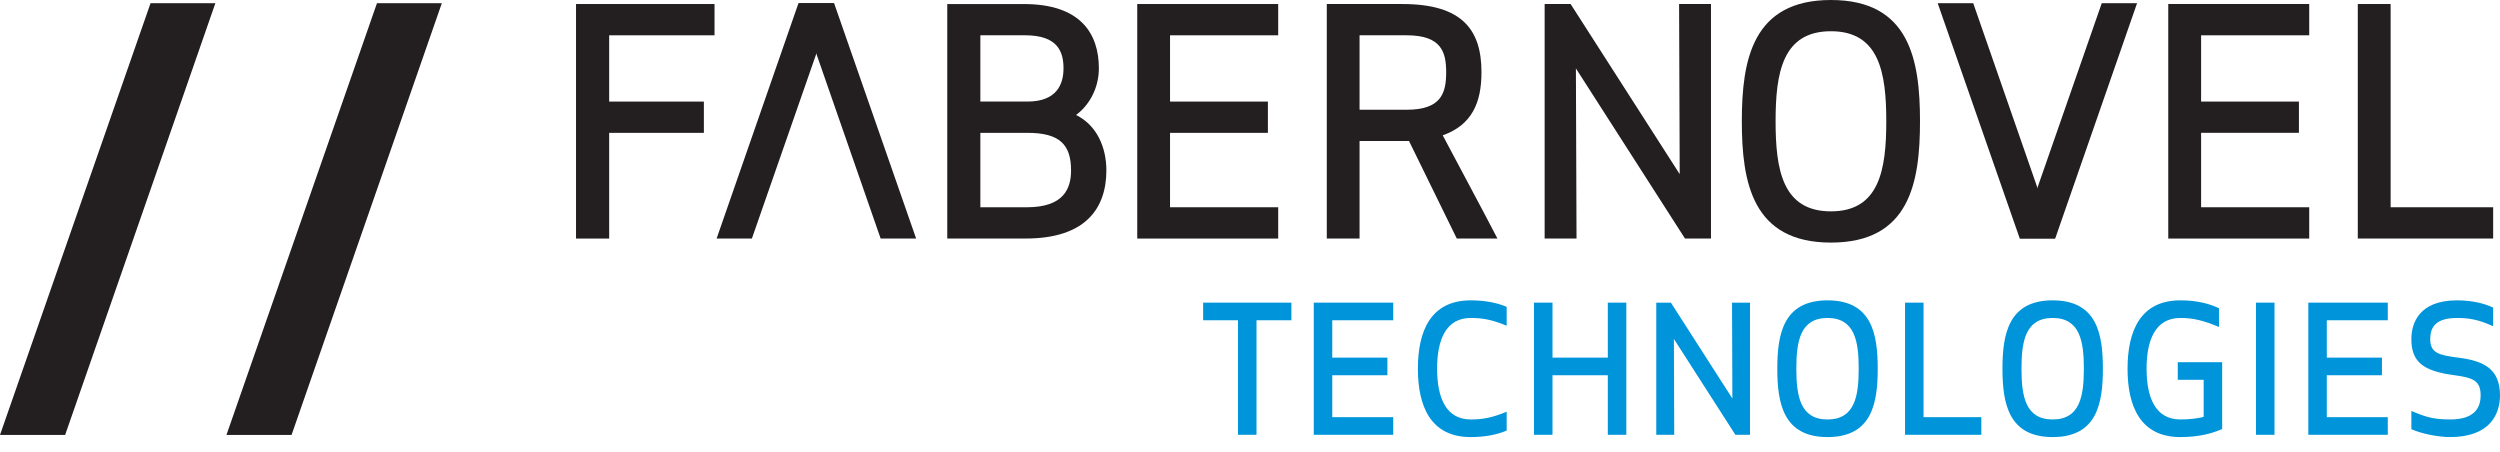
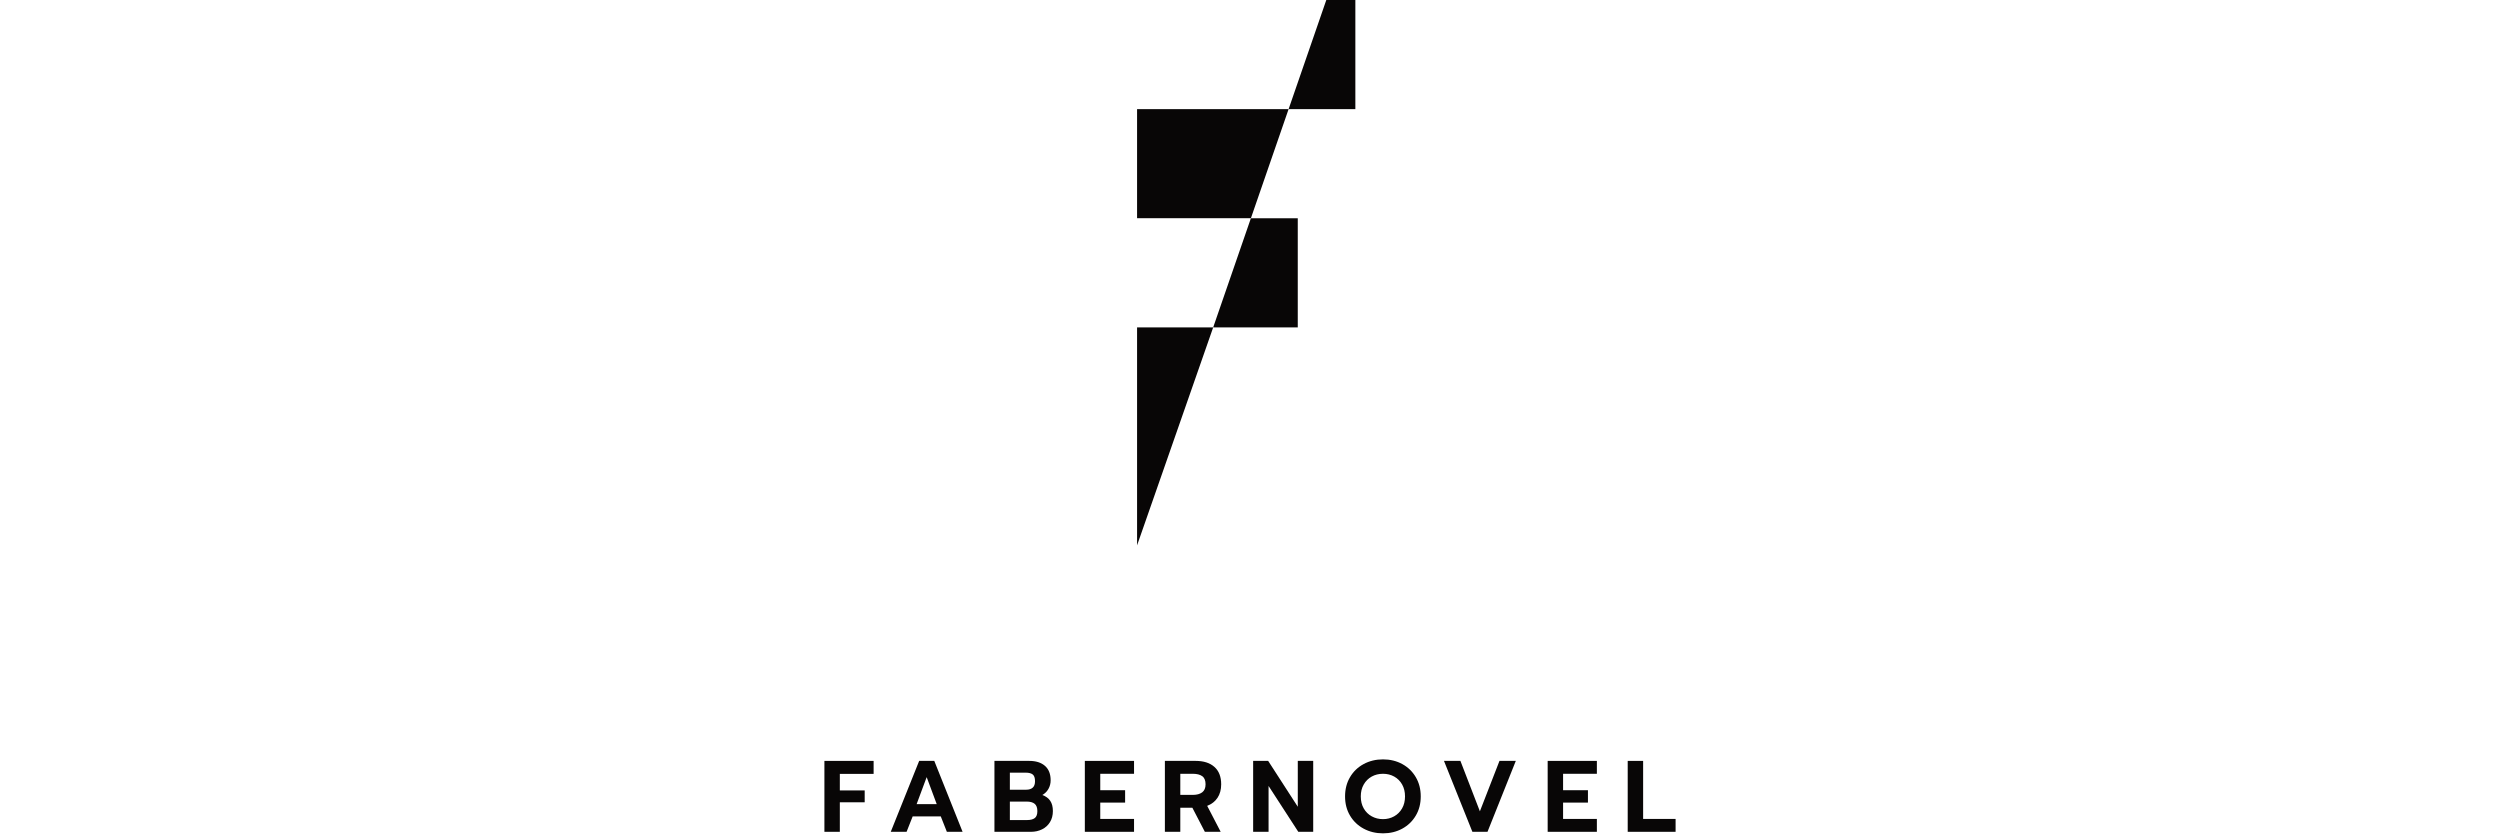
- <svg xmlns="http://www.w3.org/2000/svg" width="100%" height="100%" viewBox="0 0 144 26" version="1.1" xml:space="preserve" style="fill-rule:evenodd;clip-rule:evenodd;stroke-linejoin:round;stroke-miterlimit:1.414;">
+ <svg xmlns="http://www.w3.org/2000/svg" width="100%" height="100%" viewBox="0 0 600 200" version="1.1" xml:space="preserve" style="fill-rule:evenodd;clip-rule:evenodd;stroke-linejoin:round;stroke-miterlimit:1.414;">
+   <rect id="Platine" x="0" y="0" width="600" height="200" style="fill:none;" />
+   <g id="Coliweb" />
  <g>
-     <path d="M40.543,7.652l-5.455,0l0,6.089l-1.909,0l0,-13.509l7.978,0l0,1.801l-6.069,0l0,3.818l5.455,0l0,1.801Z" style="fill:#231f20;fill-rule:nonzero;" />
-     <path d="M56.469,11.938l2.684,0c2.125,0 2.54,-1.082 2.54,-2.124c0,-1.494 -0.668,-2.162 -2.505,-2.162l-2.719,0l0,4.286Zm2.576,-9.906l-2.576,0l0,3.817l2.719,0c1.656,0 2.07,-0.97 2.07,-1.908c0,-0.953 -0.322,-1.909 -2.213,-1.909m-4.483,-1.799l4.411,0c3.242,0 4.322,1.673 4.322,3.708c0,1.01 -0.451,2.036 -1.313,2.683c1.205,0.596 1.745,1.873 1.745,3.19c0,2.176 -1.189,3.925 -4.644,3.925l-4.521,0l0,-13.506Z" style="fill:#231f20;fill-rule:nonzero;" />
-     <path d="M73.031,7.652l-5.637,0l0,4.286l6.23,0l0,1.803l-8.119,0l0,-13.509l8.119,0l0,1.801l-6.23,0l0,3.818l5.637,0l0,1.801Z" style="fill:#231f20;fill-rule:nonzero;" />
-     <path d="M78.311,6.321l2.72,0c1.98,0 2.269,-0.956 2.269,-2.162c0,-1.171 -0.289,-2.126 -2.269,-2.126l-2.72,0l0,4.288Zm0,7.42l-1.888,0l0,-13.509l4.355,0c3.475,0 4.555,1.512 4.555,3.927c0,1.765 -0.556,3.043 -2.232,3.636c0.99,1.875 2.198,4.107 3.152,5.946l-2.341,0l-2.754,-5.621l-2.847,0l0,5.621Z" style="fill:#231f20;fill-rule:nonzero;" />
-     <path d="M97.056,13.74l-6.284,-9.799l0.036,9.799l-1.837,0l0,-13.509l1.496,0l6.284,9.799l-0.035,-9.799l1.837,0l0,13.509l-1.497,0Z" style="fill:#231f20;fill-rule:nonzero;" />
-     <path d="M105.462,1.799c-2.792,0 -3.188,2.395 -3.188,5.186c0,2.792 0.396,5.189 3.188,5.189c2.789,0 3.188,-2.397 3.188,-5.189c0,-2.791 -0.399,-5.186 -3.188,-5.186m0,12.174c-4.521,0 -5.133,-3.457 -5.133,-6.988c0,-3.53 0.612,-6.985 5.133,-6.985c4.534,0 5.13,3.455 5.13,6.985c0,3.531 -0.596,6.988 -5.13,6.988" style="fill:#231f20;fill-rule:nonzero;" />
-     <path d="M132.418,7.65l-5.635,0l0,4.288l6.228,0l0,1.803l-8.119,0l0,-13.511l8.119,0l0,1.803l-6.228,0l0,3.818l5.635,0l0,1.799Z" style="fill:#231f20;fill-rule:nonzero;" />
-     <path d="M137.7,11.938l5.906,0l0,1.801l-7.797,0l0,-13.508l1.891,0l0,11.707Z" style="fill:#231f20;fill-rule:nonzero;" />
-     <path d="M46.011,0.186l2.034,0l4.724,13.554l-2.044,0l-4.714,-13.554Z" style="fill:#231f20;fill-rule:nonzero;" />
-     <path d="M118.371,13.736l-2.034,0l-4.726,-13.552l2.047,0l4.713,13.552Z" style="fill:#231f20;fill-rule:nonzero;" />
-     <path d="M118.381,13.736l-2.042,0l4.722,-13.552l2.034,0l-4.714,13.552Z" style="fill:#231f20;fill-rule:nonzero;" />
-     <path d="M3.752,25.052l-3.752,0l8.671,-24.867l3.734,0l-8.653,24.867Z" style="fill:#231f20;fill-rule:nonzero;" />
-     <path d="M16.794,25.052l-3.75,0l8.669,-24.867l3.736,0l-8.655,24.867Z" style="fill:#231f20;fill-rule:nonzero;" />
-     <path d="M45.991,0.186l-4.714,13.554l2.032,0l4.724,-13.554l-2.042,0Z" style="fill:#231f20;fill-rule:nonzero;" />
-     <path d="M72.375,18.447l0,6.597l-1.066,0l0,-6.597l-2.009,0l0,-1.015l5.084,0l0,1.015l-2.009,0Z" style="fill:#0095da;fill-rule:nonzero;" />
-     <path d="M79.915,21.614l-3.177,0l0,2.415l3.512,0l0,1.015l-4.577,0l0,-7.612l4.577,0l0,1.015l-3.512,0l0,2.152l3.177,0l0,1.015Z" style="fill:#0095da;fill-rule:nonzero;" />
-     <path d="M84.715,17.3c0.913,0 1.603,0.173 2.07,0.376l0,1.086c-0.832,-0.345 -1.38,-0.447 -2.07,-0.447c-1.441,0 -1.938,1.279 -1.938,2.923c0,1.644 0.497,2.923 1.938,2.923c0.69,0 1.238,-0.101 2.07,-0.447l0,1.086c-0.467,0.203 -1.157,0.376 -2.07,0.376c-2.314,0 -3.045,-1.776 -3.045,-3.938c0,-2.162 0.731,-3.938 3.045,-3.938" style="fill:#0095da;fill-rule:nonzero;" />
-     <path d="M92.61,25.044l0,-3.43l-3.186,0l0,3.43l-1.066,0l0,-7.612l1.066,0l0,3.167l3.186,0l0,-3.167l1.066,0l0,7.612l-1.066,0Z" style="fill:#0095da;fill-rule:nonzero;" />
-     <path d="M99.958,25.044l-3.542,-5.521l0.02,5.521l-1.035,0l0,-7.612l0.842,0l3.542,5.521l-0.02,-5.521l1.035,0l0,7.612l-0.842,0Z" style="fill:#0095da;fill-rule:nonzero;" />
-     <path d="M105.265,18.315c-1.573,0 -1.796,1.35 -1.796,2.923c0,1.573 0.223,2.923 1.796,2.923c1.573,0 1.796,-1.35 1.796,-2.923c0,-1.573 -0.223,-2.923 -1.796,-2.923m0,6.861c-2.547,0 -2.893,-1.949 -2.893,-3.938c0,-1.989 0.346,-3.938 2.893,-3.938c2.557,0 2.892,1.949 2.892,3.938c0,1.989 -0.335,3.938 -2.892,3.938" style="fill:#0095da;fill-rule:nonzero;" />
-     <path d="M110.796,24.029l3.328,0l0,1.015l-4.394,0l0,-7.612l1.066,0l0,6.597Z" style="fill:#0095da;fill-rule:nonzero;" />
-     <path d="M118.234,18.315c-1.573,0 -1.796,1.35 -1.796,2.923c0,1.573 0.223,2.923 1.796,2.923c1.573,0 1.796,-1.35 1.796,-2.923c0,-1.573 -0.223,-2.923 -1.796,-2.923m0,6.861c-2.547,0 -2.892,-1.949 -2.892,-3.938c0,-1.989 0.345,-3.938 2.892,-3.938c2.558,0 2.892,1.949 2.892,3.938c0,1.989 -0.334,3.938 -2.892,3.938" style="fill:#0095da;fill-rule:nonzero;" />
-     <path d="M122.547,21.238c0,-2.161 0.731,-3.938 3.044,-3.938c1.026,0 1.746,0.224 2.223,0.457l0,1.076c-0.913,-0.376 -1.482,-0.518 -2.223,-0.518c-1.451,0 -1.948,1.279 -1.948,2.923c0,1.644 0.497,2.923 1.948,2.923c0.447,0 1.005,-0.051 1.34,-0.152l0,-2.131l-1.492,0l0,-1.015l2.558,0l0,3.846c-0.579,0.264 -1.36,0.467 -2.406,0.467c-2.313,0 -3.044,-1.776 -3.044,-3.938" style="fill:#0095da;fill-rule:nonzero;" />
-     <rect x="129.945" y="17.432" width="1.066" height="7.612" style="fill:#0095da;fill-rule:nonzero;" />
-     <path d="M137.201,21.614l-3.177,0l0,2.415l3.512,0l0,1.015l-4.577,0l0,-7.612l4.577,0l0,1.015l-3.512,0l0,2.152l3.177,0l0,1.015Z" style="fill:#0095da;fill-rule:nonzero;" />
-     <path d="M139.981,19.543c0,0.822 0.568,0.914 1.593,1.056c1.533,0.182 2.426,0.68 2.426,2.172c0,1.075 -0.568,2.405 -2.882,2.405c-0.69,0 -1.675,-0.203 -2.223,-0.457l0,-1.045c0.7,0.274 1.116,0.487 2.233,0.487c1.36,0 1.756,-0.629 1.756,-1.39c0,-0.822 -0.406,-1.015 -1.502,-1.157l0.01,0c-1.827,-0.234 -2.497,-0.772 -2.497,-2.081c0,-0.913 0.437,-2.233 2.629,-2.233c0.913,0 1.603,0.193 2.08,0.417l0,1.075c-0.832,-0.385 -1.39,-0.477 -2.08,-0.477c-1.279,0 -1.543,0.579 -1.543,1.228" style="fill:#0095da;fill-rule:nonzero;" />
+     <path d="M197.858,182.616l11.809,0l0,3.116l-8.108,0l0,3.97l5.965,0l0,2.847l-5.965,0l0,7.085l-3.701,0l0,-17.018Z" style="fill:#080606;fill-rule:nonzero;" />
+     <path d="M224.812,192.988l-2.411,-6.477l-2.41,6.477l4.821,0Zm-4.212,-10.372l3.628,0l6.793,17.018l-3.775,0l-1.46,-3.7l-6.745,0l-1.461,3.7l-3.798,0l6.818,-17.018Z" style="fill:#080606;fill-rule:nonzero;" />
+     <path d="M246.531,196.811c0.795,0 1.399,-0.159 1.814,-0.474c0.414,-0.318 0.621,-0.874 0.621,-1.669c0,-0.811 -0.216,-1.395 -0.646,-1.753c-0.43,-0.357 -1.068,-0.535 -1.912,-0.535l-4.041,0l0,4.431l4.164,0Zm-0.22,-7.281c0.65,0 1.161,-0.161 1.534,-0.487c0.373,-0.323 0.56,-0.844 0.56,-1.557c0,-0.78 -0.182,-1.315 -0.547,-1.608c-0.365,-0.292 -0.922,-0.439 -1.669,-0.439l-3.822,0l0,4.091l3.944,0Zm-7.645,-6.915l8.352,0c1.607,0 2.864,0.398 3.773,1.194c0.909,0.795 1.364,1.948 1.364,3.457c0,0.764 -0.179,1.457 -0.535,2.082c-0.357,0.624 -0.844,1.108 -1.461,1.449c0.843,0.308 1.476,0.775 1.899,1.399c0.422,0.626 0.633,1.441 0.633,2.448c0,1.022 -0.231,1.911 -0.695,2.666c-0.462,0.755 -1.095,1.332 -1.898,1.729c-0.804,0.398 -1.693,0.596 -2.667,0.596l-8.765,0l0,-17.02Z" style="fill:#080606;fill-rule:nonzero;" />
+     <path d="M260.361,182.616l11.808,0l0,3.092l-8.107,0l0,3.944l5.965,0l0,2.971l-5.965,0l0,3.92l8.107,0l0,3.091l-11.808,0l0,-17.018Z" style="fill:#080606;fill-rule:nonzero;" />
+     <path d="M286.292,190.773c0.941,0 1.683,-0.204 2.228,-0.609c0.543,-0.406 0.815,-1.047 0.815,-1.924c0,-0.925 -0.267,-1.578 -0.803,-1.96c-0.536,-0.381 -1.282,-0.571 -2.24,-0.571l-3.02,0l0,5.064l3.02,0Zm-6.72,-8.158l7.378,0c1.93,0 3.437,0.483 4.516,1.45c1.079,0.965 1.619,2.357 1.619,4.175c0,1.267 -0.293,2.342 -0.877,3.226c-0.584,0.885 -1.411,1.53 -2.483,1.937l3.238,6.232l-3.798,0l-2.995,-5.771l-2.898,0l0,5.771l-3.7,0l0,-17.02Z" style="fill:#080606;fill-rule:nonzero;" />
+     <path d="M300.755,182.616l3.604,0l7.11,11.005l0,-11.005l3.701,0l0,17.018l-3.58,0l-7.134,-11.005l0,11.005l-3.701,0l0,-17.018Z" style="fill:#080606;fill-rule:nonzero;" />
+     <path d="M334.588,195.922c0.803,-0.446 1.44,-1.079 1.91,-1.9c0.472,-0.819 0.707,-1.78 0.707,-2.885c0,-1.086 -0.231,-2.04 -0.694,-2.86c-0.463,-0.821 -1.096,-1.453 -1.898,-1.9c-0.805,-0.446 -1.702,-0.669 -2.692,-0.669c-1.007,0 -1.91,0.223 -2.715,0.669c-0.803,0.447 -1.441,1.079 -1.91,1.9c-0.472,0.82 -0.707,1.774 -0.707,2.86c0,1.105 0.235,2.066 0.707,2.885c0.469,0.821 1.11,1.454 1.923,1.9c0.811,0.447 1.711,0.67 2.702,0.67c0.974,0 1.862,-0.223 2.667,-0.67m-7.305,2.958c-1.388,-0.747 -2.48,-1.79 -3.275,-3.129c-0.796,-1.338 -1.193,-2.876 -1.193,-4.614c0,-1.736 0.397,-3.279 1.193,-4.625c0.795,-1.348 1.887,-2.395 3.275,-3.142c1.387,-0.747 2.934,-1.12 4.638,-1.12c1.705,0 3.242,0.373 4.615,1.12c1.371,0.747 2.455,1.794 3.25,3.142c0.795,1.346 1.193,2.889 1.193,4.625c0,1.738 -0.398,3.276 -1.193,4.614c-0.795,1.339 -1.879,2.382 -3.25,3.129c-1.373,0.748 -2.91,1.12 -4.615,1.12c-1.704,0 -3.251,-0.372 -4.638,-1.12" style="fill:#080606;fill-rule:nonzero;" />
+     <path d="M346.555,182.616l3.944,0l4.674,12.101l4.701,-12.101l3.92,0l-6.794,17.018l-3.627,0l-6.818,-17.018Z" style="fill:#080606;fill-rule:nonzero;" />
+     <path d="M371.44,182.616l11.808,0l0,3.092l-8.108,0l0,3.944l5.966,0l0,2.971l-5.966,0l0,3.92l8.108,0l0,3.091l-11.808,0l0,-17.018Z" style="fill:#080606;fill-rule:nonzero;" />
+     <path d="M390.65,182.616l3.701,0l0,13.927l7.791,0l0,3.091l-11.492,0l0,-17.018Z" style="fill:#080606;fill-rule:nonzero;" />
+     <path d="M311.464,78.574l0,-26.198l-11.249,0l-9.052,26.198l20.301,0Z" style="fill:#080606;fill-rule:nonzero;" />
+     <path d="M272.897,130.887l18.267,-52.314l-18.267,0l0,52.314Z" style="fill:#080606;fill-rule:nonzero;" />
+     <path d="M325.285,0l-6.972,0l-9.052,26.198l16.024,0l0,-26.198Z" style="fill:#080606;fill-rule:nonzero;" />
+     <path d="M272.897,26.198l0,26.177l27.319,0l9.045,-26.177l-36.364,0Z" style="fill:#080606;fill-rule:nonzero;" />
  </g>
</svg>
